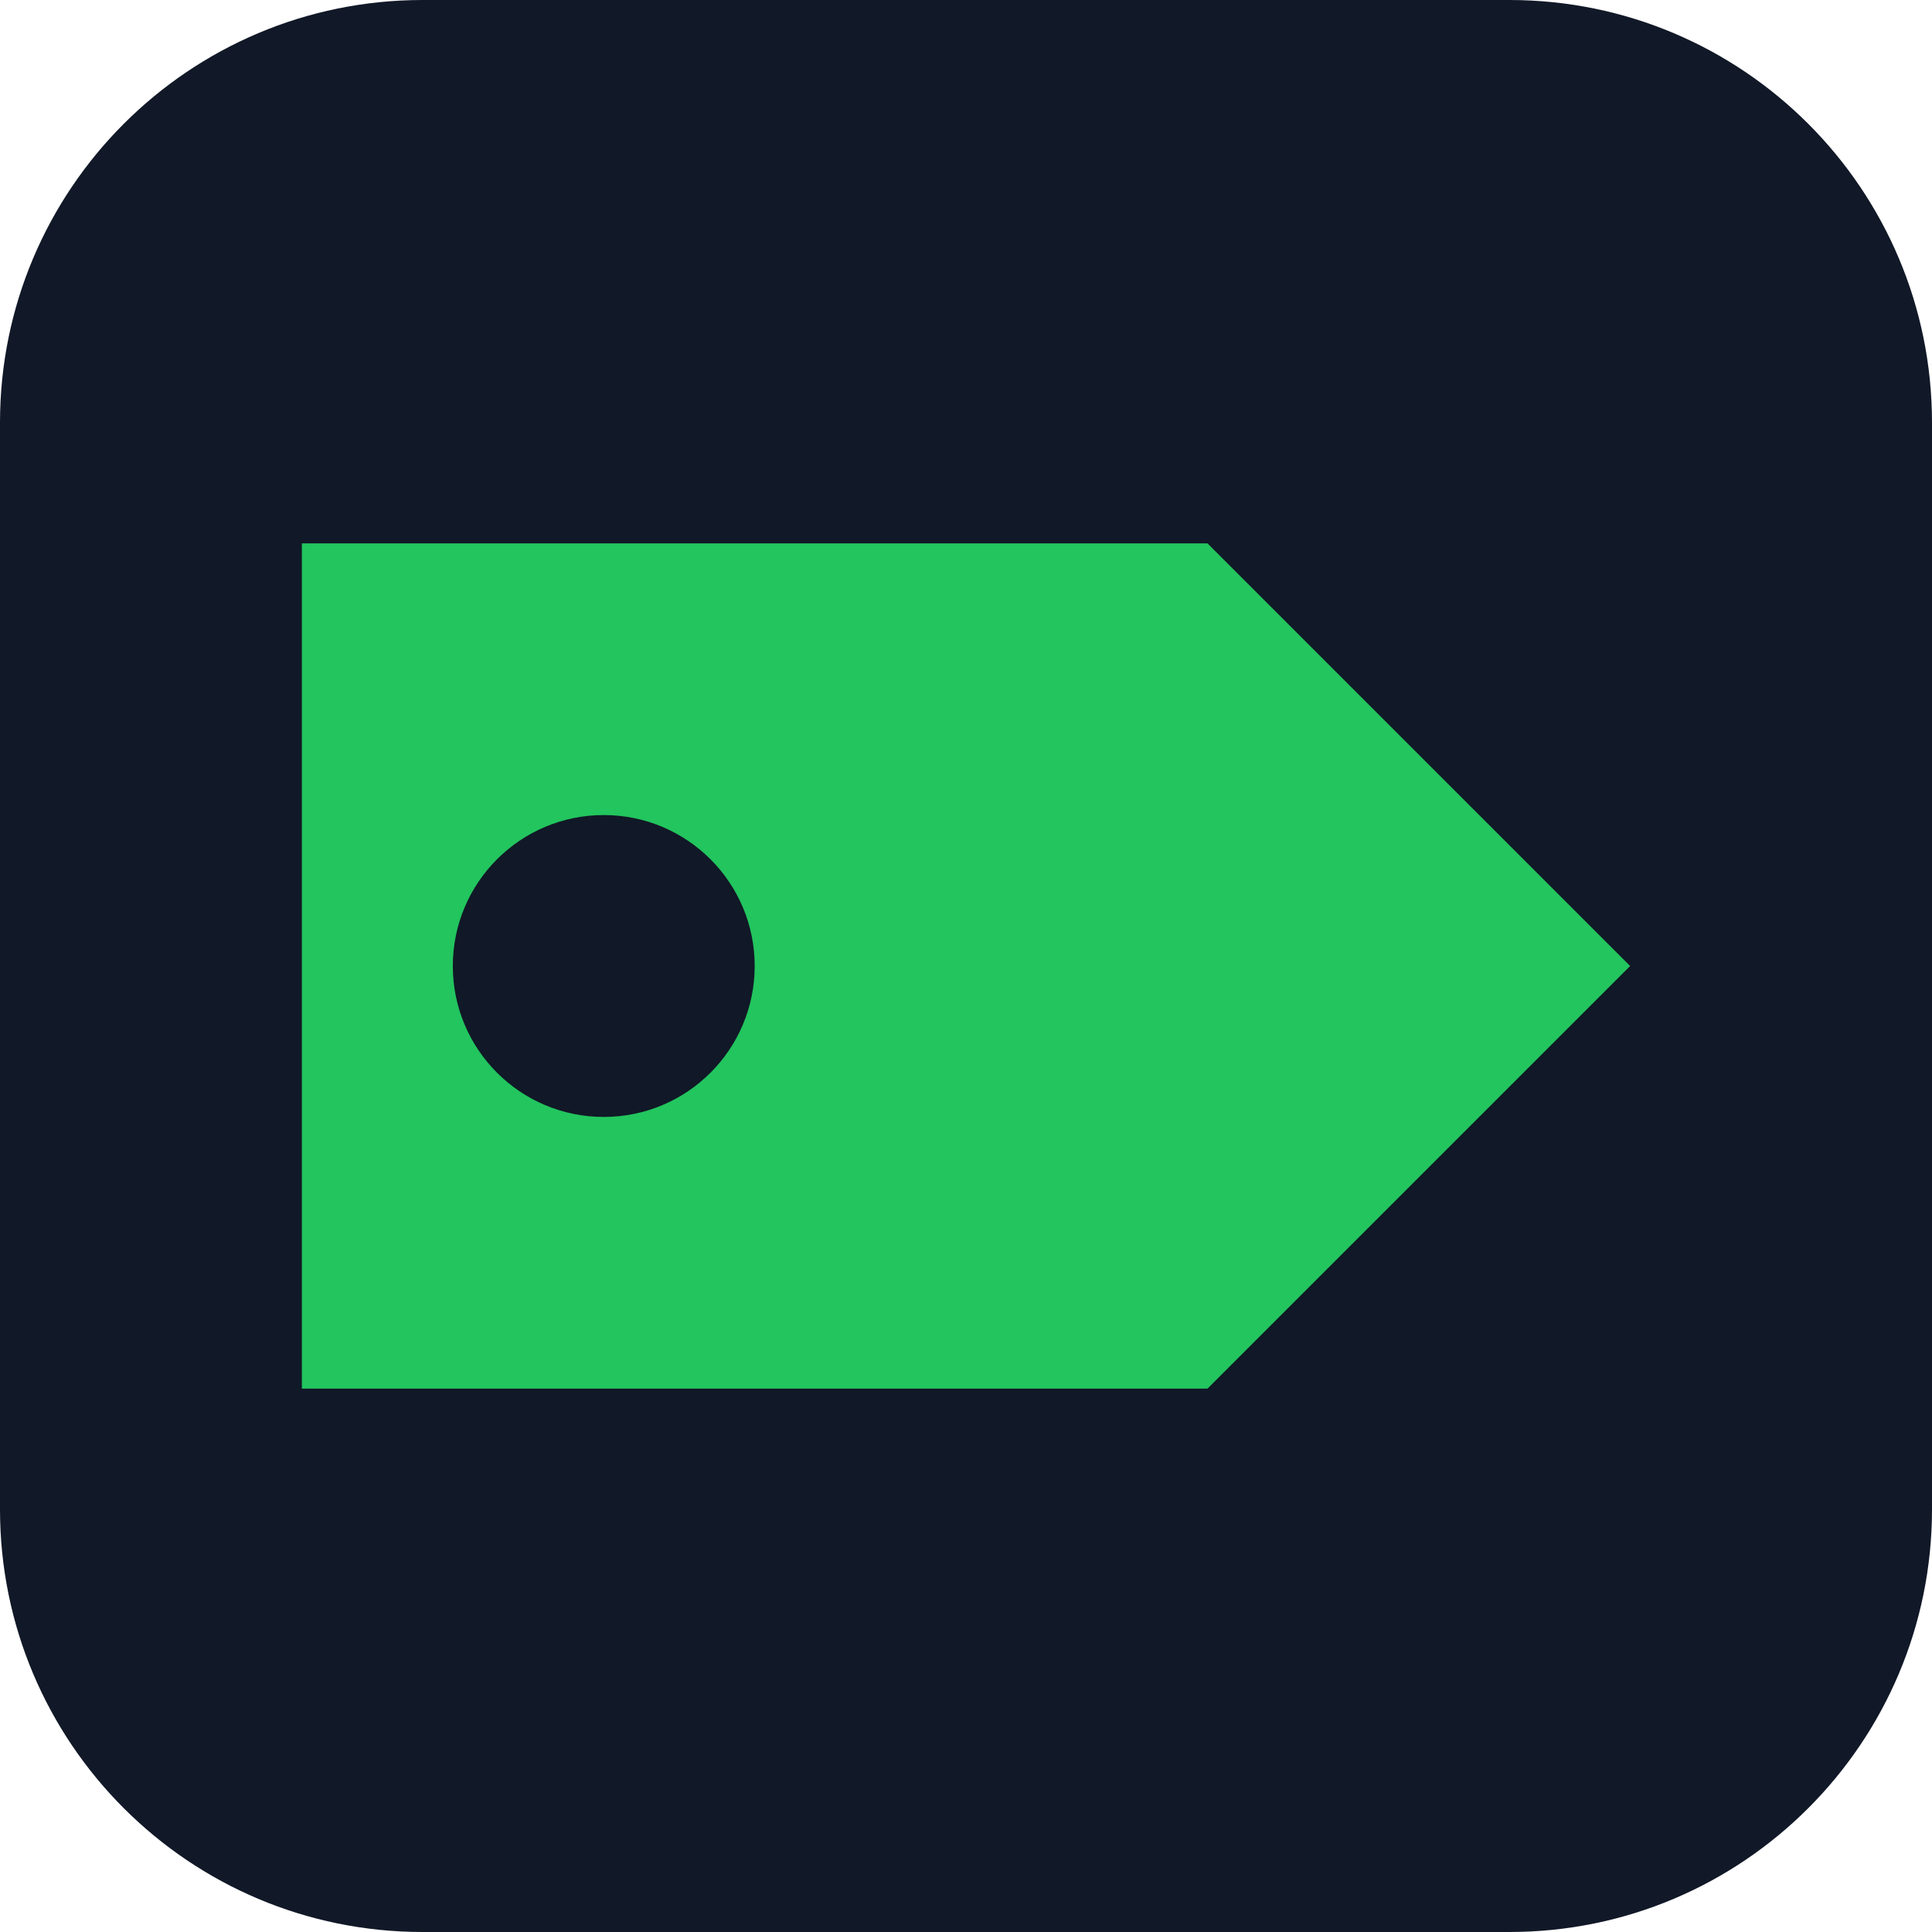
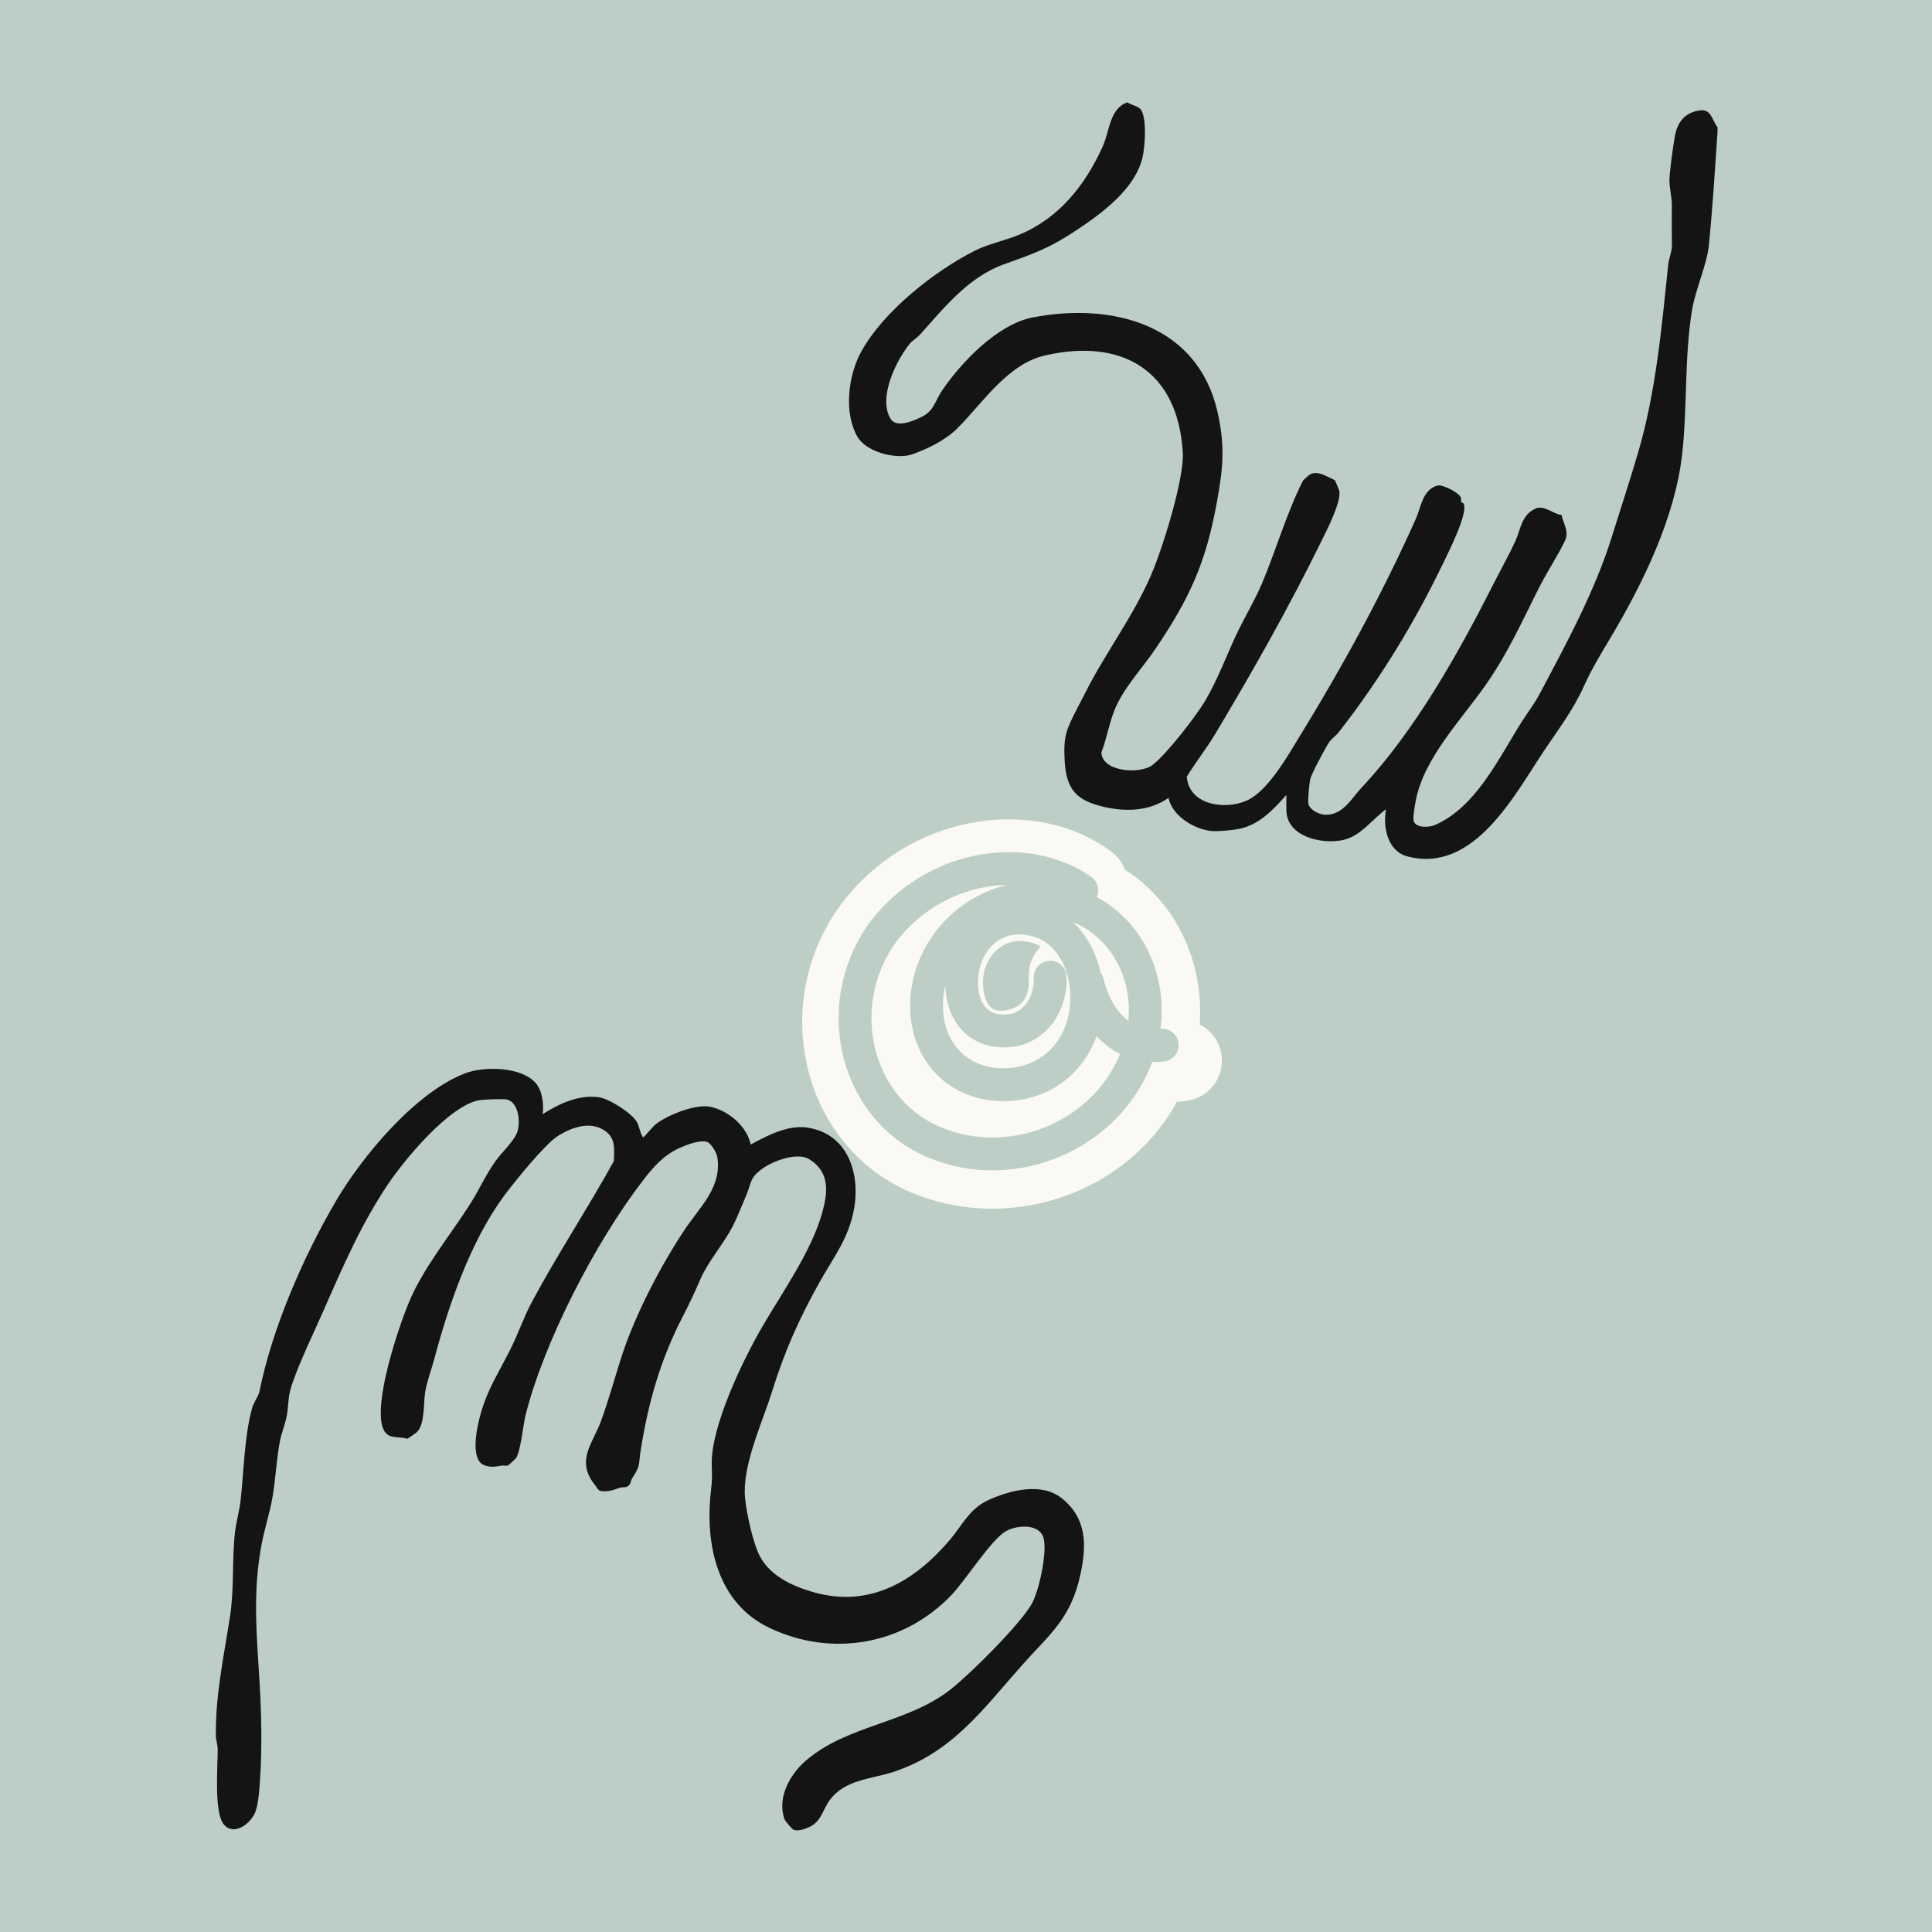
- <svg xmlns="http://www.w3.org/2000/svg" viewBox="0 0 32 32">
-   <rect width="32" height="32" rx="7" fill="#111827" />
-   <path d="M5 9h15l7 7-7 7H5z" fill="#22c55e" />
-   <circle cx="10" cy="16" r="2.5" fill="#111827" />
+ <svg xmlns="http://www.w3.org/2000/svg" width="1000" height="1000" viewBox="0 0 1000 1000" fill="none">
+   <rect width="1000" height="1000" fill="#bdcec6" />
+   <path d="M583.718 53.074C585.504 54.391 589.31 54.896 590.617 56.871C593.693 61.515 592.637 76.188 591.348 81.59C587.497 97.679 570.912 109.962 557.745 118.773C543.189 128.522 535.479 131.111 519.354 136.918C501.209 143.448 488.646 159.329 476.092 173.299C474.784 174.76 472.034 176.455 470.88 177.907C463.746 186.854 454.529 205.594 460.815 216.542C463.827 221.782 472.323 218.021 476.552 216.028C483.605 212.7 483.586 208.092 487.672 202.068C497.727 187.268 516.441 167.807 534.468 164.316C575.692 156.335 619.954 167.906 630.199 213.314C634.23 231.17 633.04 242.443 629.812 260.155C624.103 291.449 615.824 309.441 598.274 335.55C591.221 346.047 581.211 356.265 576.603 368.205C574.069 374.753 572.68 382.77 570.073 389.462C570.407 399.508 589.932 400.951 596.506 395.982C603.766 390.499 619.188 370.568 623.95 362.47C630.217 351.819 634.609 339.833 639.831 328.696C643.988 319.822 649.318 311.128 653.124 302.163C660.492 284.758 665.849 265.756 674.444 248.738C677.844 245.618 678.79 244.003 683.787 245.266C684.526 245.455 690.605 248.269 690.92 248.585C691.128 248.792 693.13 253.599 693.211 254.023C694.365 259.786 686.673 274.558 683.859 280.294C667.175 314.347 648.317 347.616 628.846 380.146C624.382 387.595 618.809 394.557 614.291 402.007C615.373 416.752 634.077 419.412 645.35 414.353C656.623 409.293 667.067 390.283 673.587 379.668C695.258 344.379 715.784 306.7 732.757 268.732C735.057 263.573 735.877 256.647 740.603 252.986C741.847 252.021 743.958 250.948 745.563 251.299C748.855 252.021 752.949 254.113 755.339 256.35C756.665 257.594 756.051 258.938 756.367 259.93C756.43 260.128 757.449 260.21 757.693 260.859C759.641 266.153 750.145 284.911 747.529 290.385C732.432 321.905 714.323 351.603 692.841 379.109C691.597 380.696 689.117 382.446 687.944 384.186C686.105 386.901 678.709 400.699 678.15 403.404C677.663 405.776 676.852 413.839 677.239 416.03C677.781 419.088 682.65 421.495 685.383 421.685C694.943 422.343 699.344 413.451 704.881 407.535C732.405 378.198 754.87 338.093 773.069 302.172C776.659 295.084 780.925 287.481 784.216 280.384C787.093 274.197 787.373 266.64 794.651 263.294C799.277 261.166 803.867 266.135 808.268 266.532C809.098 270.951 812.29 275.099 810.099 279.726C806.356 287.644 801.045 295.49 796.977 303.48C787.697 321.724 780.862 337.534 768.939 354.597C756.494 372.399 737.239 392.113 732.892 413.929C732.396 416.436 731.35 422.217 731.639 424.526C732.153 428.629 739.539 428.404 742.596 427.078C764.105 417.753 775.757 392.33 787.562 373.743C791.133 368.115 793.749 365.085 797.113 358.781C810.929 332.844 825.503 305.906 834.278 277.859C838.805 263.384 843.558 248.919 847.841 234.39C857.139 202.798 860.034 169.637 863.47 136.936C863.777 133.978 865.409 130.146 865.382 127.061C865.31 120 865.265 113.119 865.337 105.976C865.373 102.36 864.002 96.624 864.093 93.206C864.228 88.156 865.959 75.828 866.897 70.561C868.241 63.048 872.191 58.106 880.01 57.123C885.827 56.402 886.071 62.174 888.984 65.853C888.938 66.665 889.038 67.504 888.984 68.315C887.667 87.687 886.449 107.672 884.501 127.007C883.5 136.936 877.494 150.04 875.78 160.565C871.785 185.059 873.418 210.807 870.685 235.075C866.969 268.083 850.339 301.983 833.538 330.211C828.055 339.428 824.051 345.849 819.623 355.625C814.202 367.592 806.465 377.711 799.313 388.407C783.928 411.395 762.987 452.194 728.608 443.32C718.201 440.633 715.667 428.151 717.426 418.862C710.049 424.228 704.214 432.967 694.843 434.861C683.931 437.07 665.813 433.075 665.813 419.106V411.485C659.203 418.952 651.636 427.042 641.328 429.035C637.856 429.702 632.21 430.225 628.684 430.207C619.377 430.144 606.652 422.605 604.84 412.964C595.1 419.827 583.159 420.278 571.805 417.735C557.132 414.452 551.874 408.725 551.053 393.538C550.359 380.723 551.991 377.648 557.483 366.817C558.809 364.201 560.162 361.685 561.497 359.025C572.103 337.894 586.405 319.407 595.857 297.519C601.593 284.226 613.028 247.89 612.216 234.255C609.673 191.417 580.481 174.877 540.835 183.986C521.41 188.45 508.739 208.588 495.491 221.728C489.277 227.887 480.619 232.063 472.458 235.075C464.296 238.087 448.487 234.101 443.851 226.138C436.654 213.792 438.99 194.501 445.619 182.281C456.991 161.331 483.659 140.291 504.726 129.677C511.435 126.304 520.156 124.5 527.173 121.641C547.996 113.137 561.713 95.903 570.777 75.773C574.321 67.9 574.285 56.492 583.222 53.065H583.718V53.074Z" fill="#141413" />
+   <path d="M277.29 560.605C280.762 564.609 281.528 571.608 280.888 576.676C289.482 571.238 299.538 566.458 310.018 567.946C315.33 568.704 326.981 576.054 329.66 580.752C330.832 582.809 331.31 586.29 332.393 587.859C332.564 588.102 332.465 588.86 333.24 588.472C333.646 588.274 338.02 582.989 339.436 581.88C345.433 577.172 359.601 571.499 367.132 572.789C376.52 574.394 386.665 582.872 388.559 592.413C396.919 587.868 407.534 582.312 417.274 583.575C438.305 586.29 445.412 606.608 442.084 625.538C439.378 640.905 431.559 650.546 424.363 663.37C413.604 682.552 406.136 699.345 399.616 720.241C394.548 736.474 384.131 758.488 385.619 775.046C386.332 782.991 389.741 799.08 393.555 805.952C399.138 816.016 410.456 821.085 421.107 824.124C450.39 832.475 473.81 818.208 491.974 796.618C498.674 788.654 501.849 780.745 512.112 776.191C523.43 771.177 539.33 767.182 549.746 775.623C562.588 786.039 562.498 799.81 559.215 814.943C554.219 837.994 543.442 845.642 529.013 861.893C508.829 884.62 493.011 906.977 462.709 917.041C450.904 920.964 437.25 920.964 429.368 931.885C425.634 937.062 425.129 942.933 418.672 945.765C416.408 946.757 412.666 948.119 410.42 946.91C409.906 946.631 406.425 942.554 406.154 941.833C401.988 930.614 408.815 918.457 417.121 911.296C438.972 892.475 470.294 892.096 492.768 873.852C503.265 865.338 526.839 841.926 533.702 830.717C537.769 824.079 542.008 803.851 540.24 796.428C538.355 788.51 526.695 789.277 520.941 792.37C513.284 796.474 500.09 817.55 492.569 825.468C467.949 851.378 430.693 858.006 398.308 842.612C371.262 829.752 364.796 799.414 367.988 771.673C368.746 765.107 368.511 764.251 368.385 757.866C368.006 738.169 384.645 703.656 394.755 686.358C405.135 668.592 420.322 647.11 425.688 627.315C428.574 616.664 429.431 606.725 419.006 600.079C412.684 596.057 399.94 600.999 394.502 604.976C387.874 609.837 389.082 612.037 386.206 618.801C383.978 624.032 381.597 630.237 378.991 635.188C374.049 644.603 366.708 652.494 362.406 662.36C359.231 669.656 357.247 673.976 353.577 681.065C341.889 703.629 335.468 726.021 331.572 751.039C330.39 758.632 331.653 758.398 327.099 765.333C326.567 766.135 326.594 767.461 325.872 768.408C324.33 770.437 322.842 769.481 321.074 769.995C318.495 770.753 316.466 771.862 313.075 771.871C309.323 771.871 309.819 770.996 308.16 768.949C297.717 756.017 306.681 747.539 311.109 735.455C315.366 723.839 318.522 711.736 322.427 700.066C329.398 679.27 342.313 654.55 354.515 636.288C362.37 624.528 373.886 614.328 371.235 598.672C370.883 596.58 367.862 591.394 365.689 590.952C361.621 590.113 355.462 592.512 351.746 594.19C343.287 598.014 338.074 604.137 332.528 611.352C308.403 642.781 281.799 693.88 272.068 732.307C270.697 737.718 269.588 750.939 267.054 754.817C266.9 755.052 263.113 758.506 262.833 758.578C261.922 758.812 260.606 758.425 259.532 758.605C256.331 759.119 254.356 759.687 250.794 758.443C243.101 755.755 246.907 738.773 248.503 732.821C252.228 718.897 258.432 710.086 264.52 697.703C268.406 689.803 271.23 681.479 275.405 673.687C288.635 649.031 304.201 625.475 317.738 600.981C317.882 595.281 318.739 589.672 313.796 585.803C306.122 579.787 296.021 583.377 288.608 588.075C281.961 592.287 265.764 612.317 260.525 619.477C243.417 642.871 232.107 675.78 224.73 703.638C223.26 709.175 220.97 714.938 220.059 720.601C219.067 726.761 220.077 737.015 215.721 741.335C215.423 741.632 211.067 744.69 210.769 744.717C205.863 743.156 200.534 745.357 198.225 739.242C193.238 726.012 205.927 687.9 211.581 674.256C219.013 656.327 232.802 639.724 243.254 623.337C247.935 615.996 251.416 608.024 256.61 600.8C259.812 596.354 266.414 590.348 267.875 585.514C269.39 580.482 268.452 570.516 262.292 569.082C260.606 568.686 250.235 569.101 248.332 569.407C232.784 571.941 209.507 600.061 200.867 612.894C186.979 633.519 177.455 655.587 167.481 678.305C162.259 690.209 155.784 703.322 151.383 715.822C149.012 722.54 149.507 725.291 148.614 731.739C148.001 736.221 145.683 741.542 144.836 746.151C143.122 755.476 142.671 765.098 141.138 774.414C139.776 782.702 136.99 790.936 135.43 799.188C130.659 824.386 132.895 846.219 134.384 871.417C135.303 886.874 135.673 904.1 134.69 919.512C134.356 924.68 133.95 933.41 132.12 937.982C129.739 943.925 121.217 950.445 115.932 944.439C110.647 938.433 112.721 913.803 112.685 905.389C112.685 903.369 111.747 900.474 111.729 898.454C111.504 877.08 115.878 857.321 119.088 836.452C121.244 822.429 120.035 807.25 121.604 793.245C122.218 787.798 123.913 782.152 124.544 776.516C126.222 761.401 126.492 743.301 130.478 728.862C131.254 726.057 133.869 722.378 134.275 720.367C140.741 687.837 156.812 650.889 173.632 622.066C187.277 598.681 214.999 565.34 240.81 555.519C250.523 551.821 269.831 552.02 277.29 560.596V560.605Z" fill="#141413" />
+   <g transform="translate(504 512) rotate(-6)">
+     <path d="M64 -48C38 -72 -12 -72 -45 -40C-83 -3 -76 61 -31 84C12 106 68 89 88 45C104 10 91 -29 60 -44C24 -62 -20 -42 -30 -3C-39 32 -17 61 18 59C47 57 68 34 67 1C66 -21 54 -37 35 -42C9 -49 -15 -29 -16 -2C-17 22 -1 37 21 33C39 30 49 16 50 -2M67 2C70 32 83 49 103 48" fill="none" stroke="#FAF9F5" stroke-width="42" stroke-linecap="round" stroke-linejoin="round" />
+     <path d="M61 -45C36 -67 -10 -67 -41 -37C-75 -3 -69 55 -28 77C11 98 62 82 81 42C96 10 84 -25 56 -38C24 -54 -15 -36 -24 -1C-31 29 -12 52 17 51C41 50 59 30 58 2C57 -15 48 -29 33 -33C13 -39 -5 -24 -6 -2C-7 16 5 25 20 23C31 21 39 11 40 -2M59 3C62 25 75 39 94 39" fill="none" stroke="#bdcec6" stroke-width="17" stroke-linecap="round" stroke-linejoin="round" />
+   </g>
</svg>
